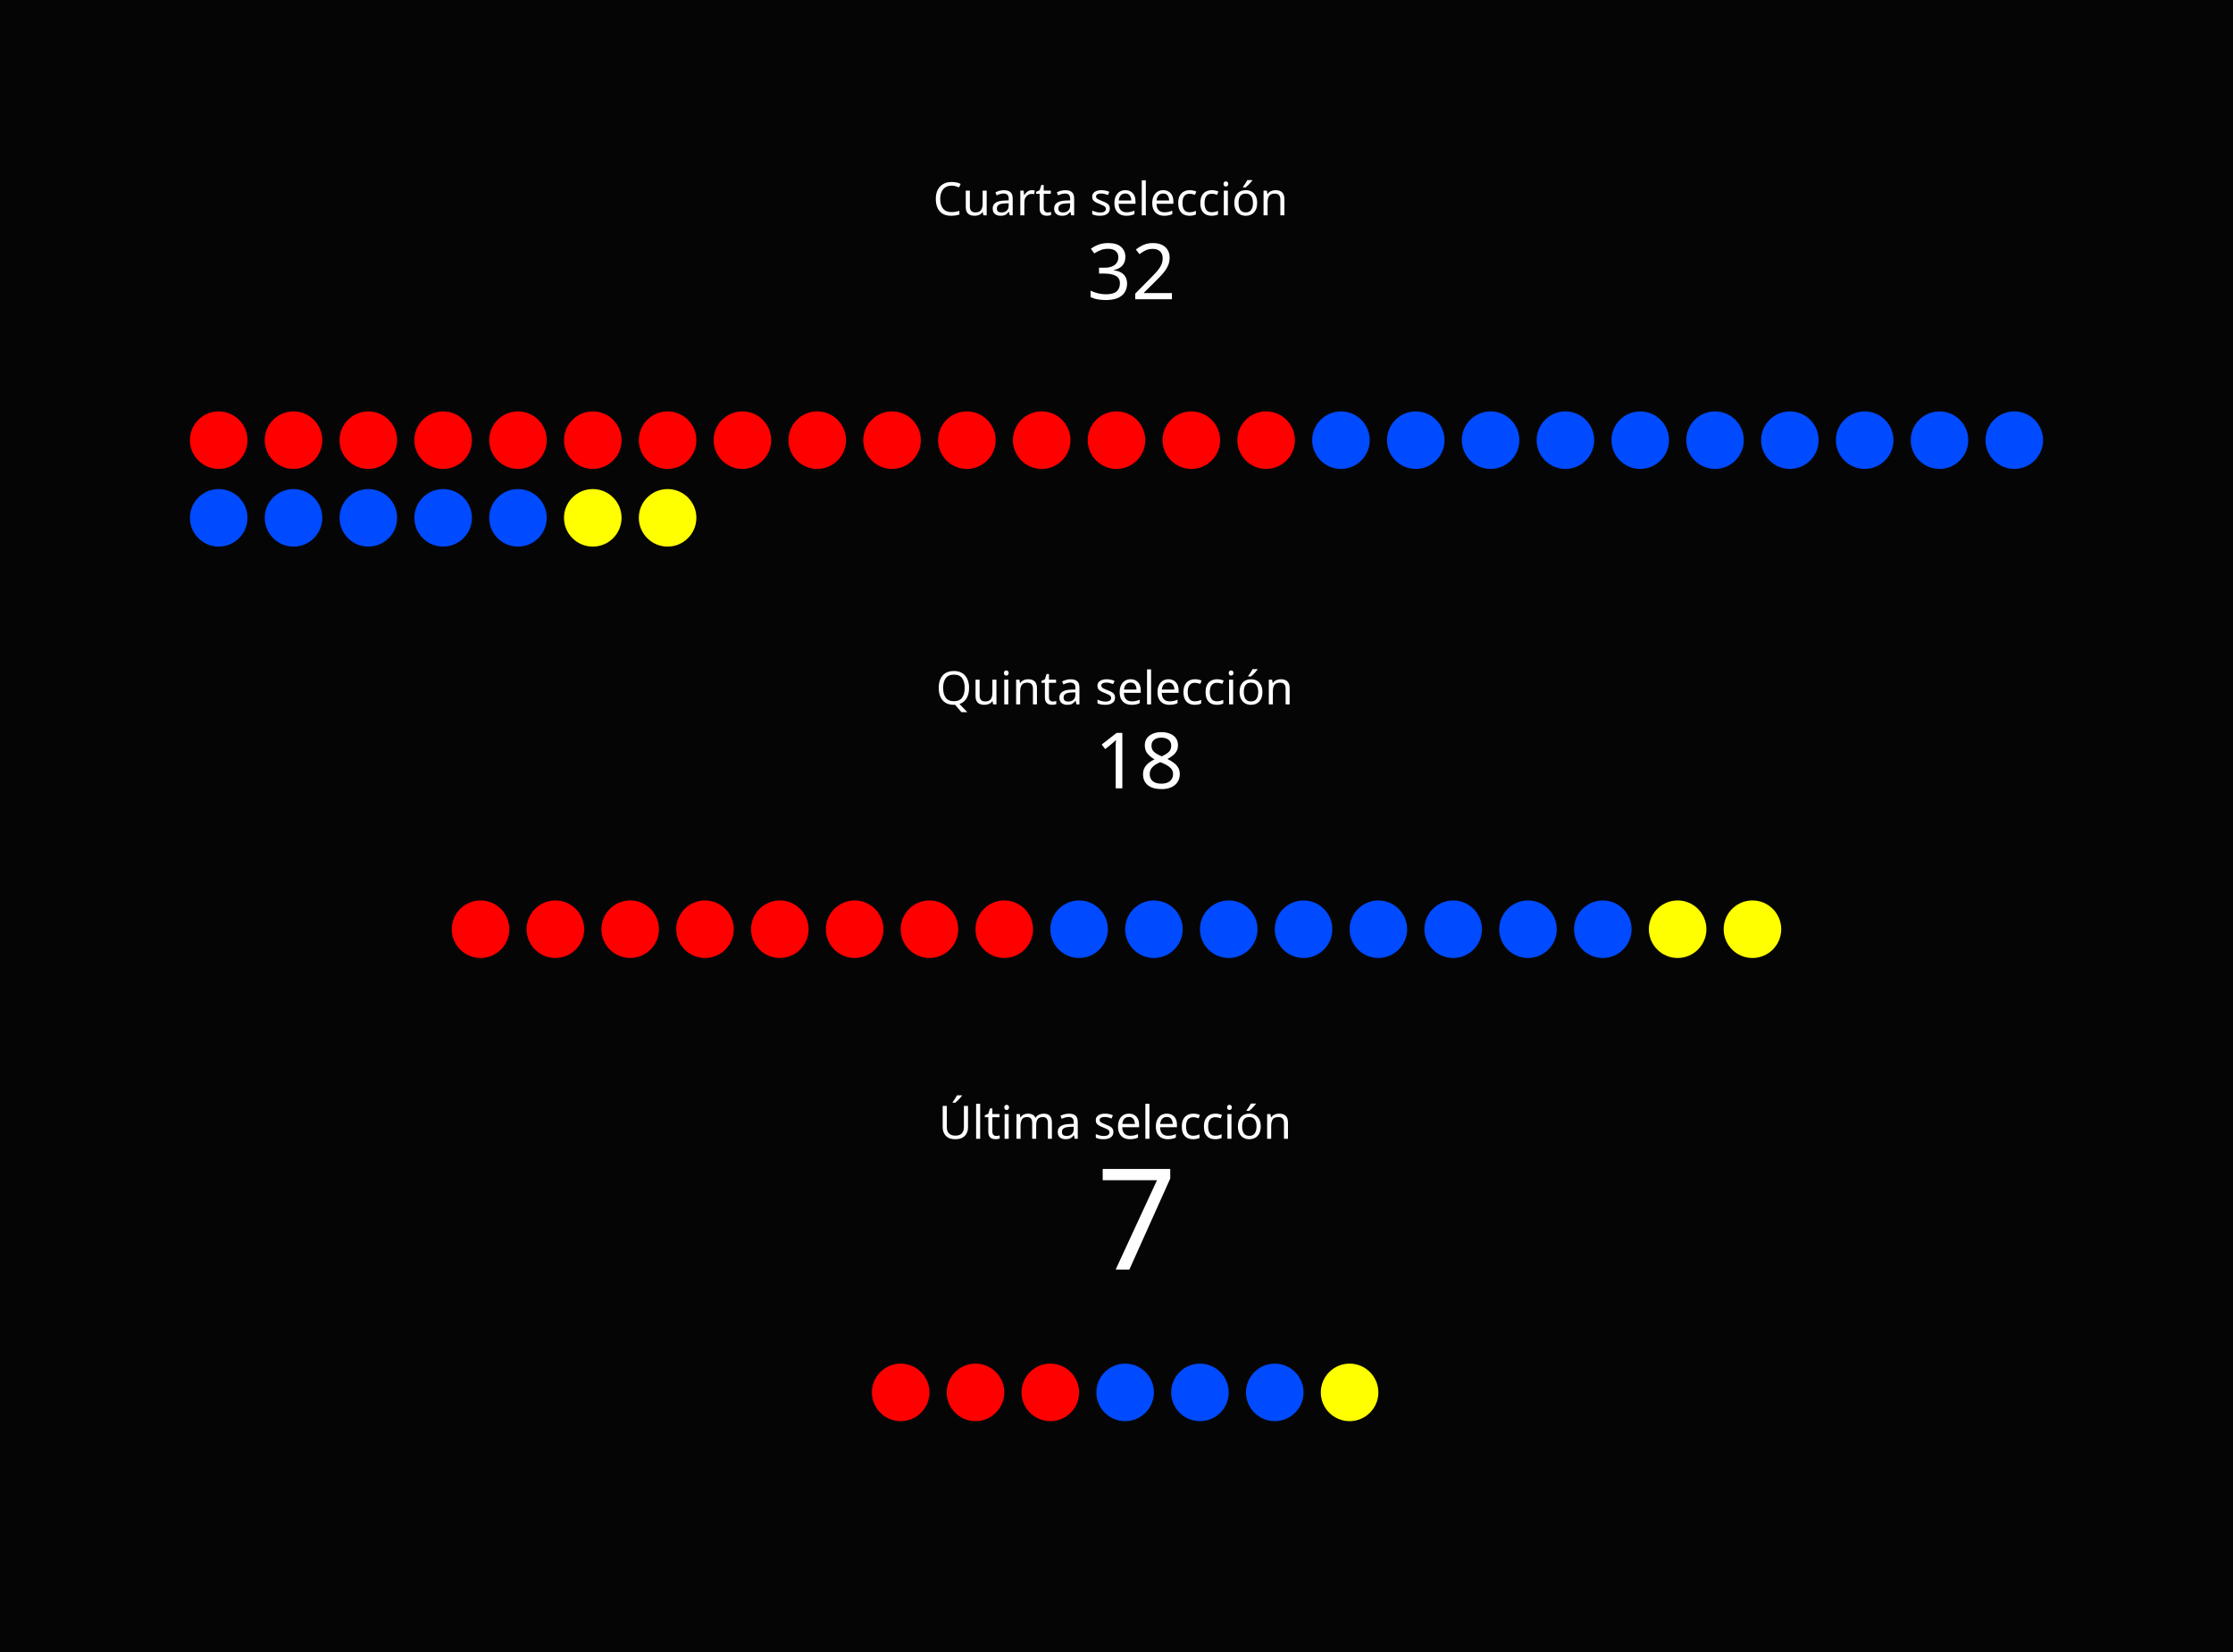
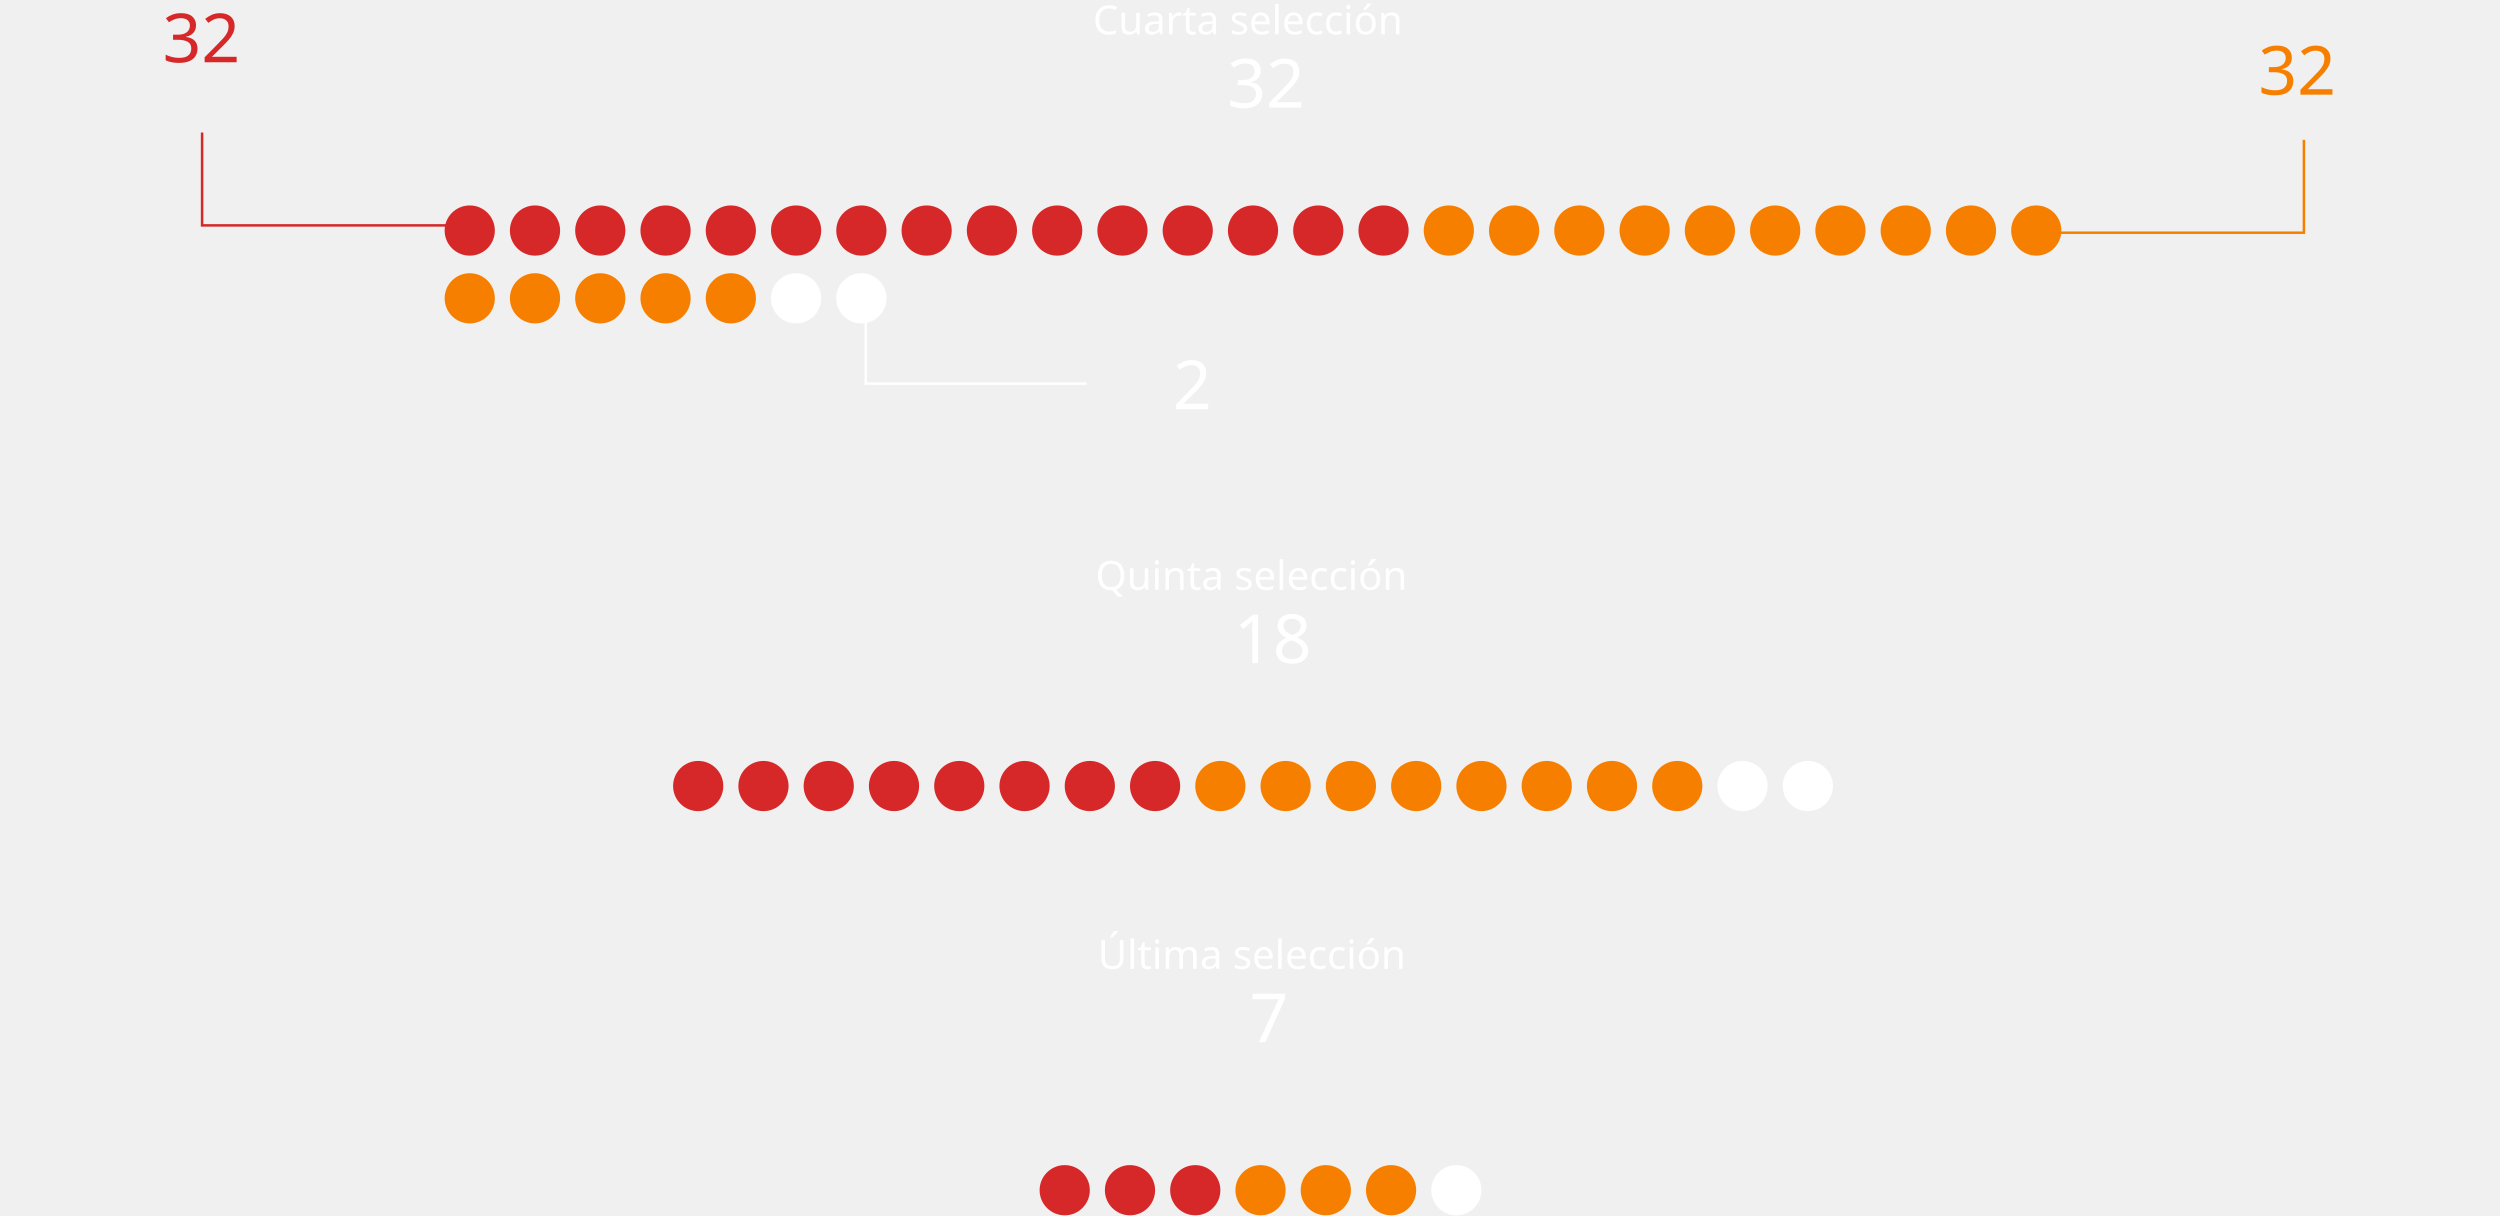
- <svg xmlns="http://www.w3.org/2000/svg" viewBox="0 0 776 574">
+ <svg xmlns="http://www.w3.org/2000/svg" viewBox="0 0 995.83 484.1">
  <defs>
-     <style>.d{font-size:27px;}.d,.e,.f{fill:#fff;font-family:Poppins-SemiBold, Poppins;}.e{font-size:16px;}.g{fill:#004aff;}.f{font-size:49px;}.h{fill:#050505;}.i{fill:red;}.j{fill:#ff0;}</style>
+     <style>.e,.f{fill:#f77f00;}.g,.h,.i{fill:#fff;}.f,.h,.i,.j{font-family:Poppins-SemiBold, Poppins;}.f,.h,.j{font-size:27px;}.k{stroke:#fff;}.k,.l,.m{fill:none;stroke-miterlimit:10;}.l{stroke:#f77f00;}.i{font-size:16px;}.m{stroke:#d62828;}.j,.n{fill:#d62828;}</style>
  </defs>
-   <g id="a">
-     <rect class="h" y="0" width="776" height="841" />
+   <g id="a" />
+   <g id="b">
+     <g id="c">
+       <text class="i" transform="translate(435.35 13.67)">
+         <tspan x="0" y="0">Cuarta selección</tspan>
+       </text>
+       <text class="h" transform="translate(488.88 42.86)">
+         <tspan x="0" y="0">32 </tspan>
+       </text>
+       <circle class="n" cx="187.11" cy="91.83" r="10" />
+       <circle class="n" cx="213.11" cy="91.83" r="10" />
+       <circle class="n" cx="239.11" cy="91.83" r="10" />
+       <circle class="n" cx="265.11" cy="91.83" r="10" />
+       <circle class="n" cx="291.11" cy="91.83" r="10" />
+       <circle class="n" cx="317.11" cy="91.83" r="10" />
+       <circle class="n" cx="343.11" cy="91.83" r="10" />
+       <circle class="n" cx="369.11" cy="91.83" r="10" />
+       <circle class="n" cx="395.11" cy="91.83" r="10" />
+       <circle class="n" cx="421.11" cy="91.83" r="10" />
+       <circle class="n" cx="447.11" cy="91.83" r="10" />
+       <circle class="n" cx="473.11" cy="91.83" r="10" />
+       <circle class="n" cx="499.11" cy="91.83" r="10" />
+       <circle class="n" cx="525.11" cy="91.83" r="10" />
+       <circle class="n" cx="551.11" cy="91.83" r="10" />
+       <circle class="e" cx="577.11" cy="91.83" r="10" />
+       <circle class="e" cx="603.11" cy="91.83" r="10" />
+       <circle class="e" cx="629.11" cy="91.83" r="10" />
+       <circle class="e" cx="655.11" cy="91.83" r="10" />
+       <circle class="e" cx="681.11" cy="91.83" r="10" />
+       <circle class="e" cx="707.11" cy="91.83" r="10" />
+       <circle class="e" cx="733.11" cy="91.83" r="10" />
+       <circle class="e" cx="759.11" cy="91.83" r="10" />
+       <circle class="e" cx="785.11" cy="91.83" r="10" />
+       <circle class="e" cx="811.11" cy="91.83" r="10" />
+       <circle class="e" cx="187.11" cy="118.83" r="10" />
+       <circle class="e" cx="213.11" cy="118.83" r="10" />
+       <circle class="e" cx="239.11" cy="118.83" r="10" />
+       <circle class="e" cx="265.11" cy="118.83" r="10" />
+       <circle class="e" cx="291.11" cy="118.83" r="10" />
+       <circle class="g" cx="317.11" cy="118.83" r="10" />
+       <circle class="g" cx="343.11" cy="118.83" r="10" />
+       <text class="i" transform="translate(436.36 234.94)">
+         <tspan x="0" y="0">Quinta selección</tspan>
+       </text>
+       <text class="h" transform="translate(491.55 264.13)">
+         <tspan x="0" y="0">18</tspan>
+       </text>
+       <circle class="n" cx="278.11" cy="313.1" r="10" />
+       <circle class="n" cx="304.11" cy="313.1" r="10" />
+       <circle class="n" cx="330.11" cy="313.1" r="10" />
+       <circle class="n" cx="356.11" cy="313.1" r="10" />
+       <circle class="n" cx="382.11" cy="313.1" r="10" />
+       <circle class="n" cx="408.11" cy="313.1" r="10" />
+       <circle class="n" cx="434.11" cy="313.1" r="10" />
+       <circle class="n" cx="460.11" cy="313.1" r="10" />
+       <circle class="e" cx="486.11" cy="313.1" r="10" />
+       <circle class="e" cx="512.11" cy="313.1" r="10" />
+       <circle class="e" cx="538.11" cy="313.1" r="10" />
+       <circle class="e" cx="564.11" cy="313.1" r="10" />
+       <circle class="e" cx="590.11" cy="313.1" r="10" />
+       <circle class="e" cx="616.11" cy="313.1" r="10" />
+       <circle class="e" cx="642.11" cy="313.1" r="10" />
+       <circle class="e" cx="668.11" cy="313.1" r="10" />
+       <circle class="g" cx="694.11" cy="313.1" r="10" />
+       <circle class="g" cx="720.11" cy="313.1" r="10" />
+       <text class="i" transform="translate(437.27 385.94)">
+         <tspan x="0" y="0">Última selección</tspan>
+       </text>
+       <text class="h" transform="translate(497.75 415.13)">
+         <tspan x="0" y="0">7</tspan>
+       </text>
+       <circle class="n" cx="424.11" cy="474.1" r="10" />
+       <circle class="n" cx="450.11" cy="474.1" r="10" />
+       <circle class="n" cx="476.11" cy="474.1" r="10" />
+       <circle class="e" cx="502.11" cy="474.1" r="10" />
+       <circle class="e" cx="528.11" cy="474.1" r="10" />
+       <circle class="e" cx="554.11" cy="474.1" r="10" />
+       <circle class="g" cx="580.11" cy="474.1" r="10" />
+       <text class="f" transform="translate(899.6 37.7)">
+         <tspan x="0" y="0">32</tspan>
+       </text>
+       <text class="h" transform="translate(467.22 162.97)">
+         <tspan x="0" y="0">2</tspan>
+       </text>
+       <text class="j" transform="translate(64.77 24.79)">
+         <tspan x="0" y="0">32</tspan>
+       </text>
+     </g>
+     <g id="d">
+       <polyline class="l" points="811.11 92.7 917.72 92.7 917.72 55.7" />
+       <polyline class="m" points="187.11 89.78 80.5 89.78 80.5 52.78" />
+       <polyline class="k" points="432.86 152.8 344.86 152.8 344.86 113.69" />
+     </g>
  </g>
-   <g id="b">
-     <text class="e" transform="translate(324.24 74.84)">
-       <tspan x="0" y="0">Cuarta selección</tspan>
-     </text>
-     <text class="d" transform="translate(377.77 104.03)">
-       <tspan x="0" y="0">32 </tspan>
-     </text>
-     <circle class="i" cx="76" cy="153" r="10" />
-     <circle class="i" cx="102" cy="153" r="10" />
-     <circle class="i" cx="128" cy="153" r="10" />
-     <circle class="i" cx="154" cy="153" r="10" />
-     <circle class="i" cx="180" cy="153" r="10" />
-     <circle class="i" cx="206" cy="153" r="10" />
-     <circle class="i" cx="232" cy="153" r="10" />
-     <circle class="i" cx="258" cy="153" r="10" />
-     <circle class="i" cx="284" cy="153" r="10" />
-     <circle class="i" cx="310" cy="153" r="10" />
-     <circle class="i" cx="336" cy="153" r="10" />
-     <circle class="i" cx="362" cy="153" r="10" />
-     <circle class="i" cx="388" cy="153" r="10" />
-     <circle class="i" cx="414" cy="153" r="10" />
-     <circle class="i" cx="440" cy="153" r="10" />
-     <circle class="g" cx="466" cy="153" r="10" />
-     <circle class="g" cx="492" cy="153" r="10" />
-     <circle class="g" cx="518" cy="153" r="10" />
-     <circle class="g" cx="544" cy="153" r="10" />
-     <circle class="g" cx="570" cy="153" r="10" />
-     <circle class="g" cx="596" cy="153" r="10" />
-     <circle class="g" cx="622" cy="153" r="10" />
-     <circle class="g" cx="648" cy="153" r="10" />
-     <circle class="g" cx="674" cy="153" r="10" />
-     <circle class="g" cx="700" cy="153" r="10" />
-     <circle class="g" cx="76" cy="180" r="10" />
-     <circle class="g" cx="102" cy="180" r="10" />
-     <circle class="g" cx="128" cy="180" r="10" />
-     <circle class="g" cx="154" cy="180" r="10" />
-     <circle class="g" cx="180" cy="180" r="10" />
-     <circle class="j" cx="206" cy="180" r="10" />
-     <circle class="j" cx="232" cy="180" r="10" />
-     <text class="e" transform="translate(325.25 244.84)">
-       <tspan x="0" y="0">Quinta selección</tspan>
-     </text>
-     <text class="d" transform="translate(380.45 274.03)">
-       <tspan x="0" y="0">18</tspan>
-     </text>
-     <circle class="i" cx="167" cy="323" r="10" />
-     <circle class="i" cx="193" cy="323" r="10" />
-     <circle class="i" cx="219" cy="323" r="10" />
-     <circle class="i" cx="245" cy="323" r="10" />
-     <circle class="i" cx="271" cy="323" r="10" />
-     <circle class="i" cx="297" cy="323" r="10" />
-     <circle class="i" cx="323" cy="323" r="10" />
-     <circle class="i" cx="349" cy="323" r="10" />
-     <circle class="g" cx="375" cy="323" r="10" />
-     <circle class="g" cx="401" cy="323" r="10" />
-     <circle class="g" cx="427" cy="323" r="10" />
-     <circle class="g" cx="453" cy="323" r="10" />
-     <circle class="g" cx="479" cy="323" r="10" />
-     <circle class="g" cx="505" cy="323" r="10" />
-     <circle class="g" cx="531" cy="323" r="10" />
-     <circle class="g" cx="557" cy="323" r="10" />
-     <circle class="j" cx="583" cy="323" r="10" />
-     <circle class="j" cx="609" cy="323" r="10" />
-     <text class="e" transform="translate(326.16 395.84)">
-       <tspan x="0" y="0">Última selección</tspan>
-     </text>
-     <text class="f" transform="translate(381.05 441.31)">
-       <tspan x="0" y="0">7</tspan>
-     </text>
-     <circle class="i" cx="313" cy="484" r="10" />
-     <circle class="i" cx="339" cy="484" r="10" />
-     <circle class="i" cx="365" cy="484" r="10" />
-     <circle class="g" cx="391" cy="484" r="10" />
-     <circle class="g" cx="417" cy="484" r="10" />
-     <circle class="g" cx="443" cy="484" r="10" />
-     <circle class="j" cx="469" cy="484" r="10" />
-   </g>
-   <g id="c" />
</svg>
